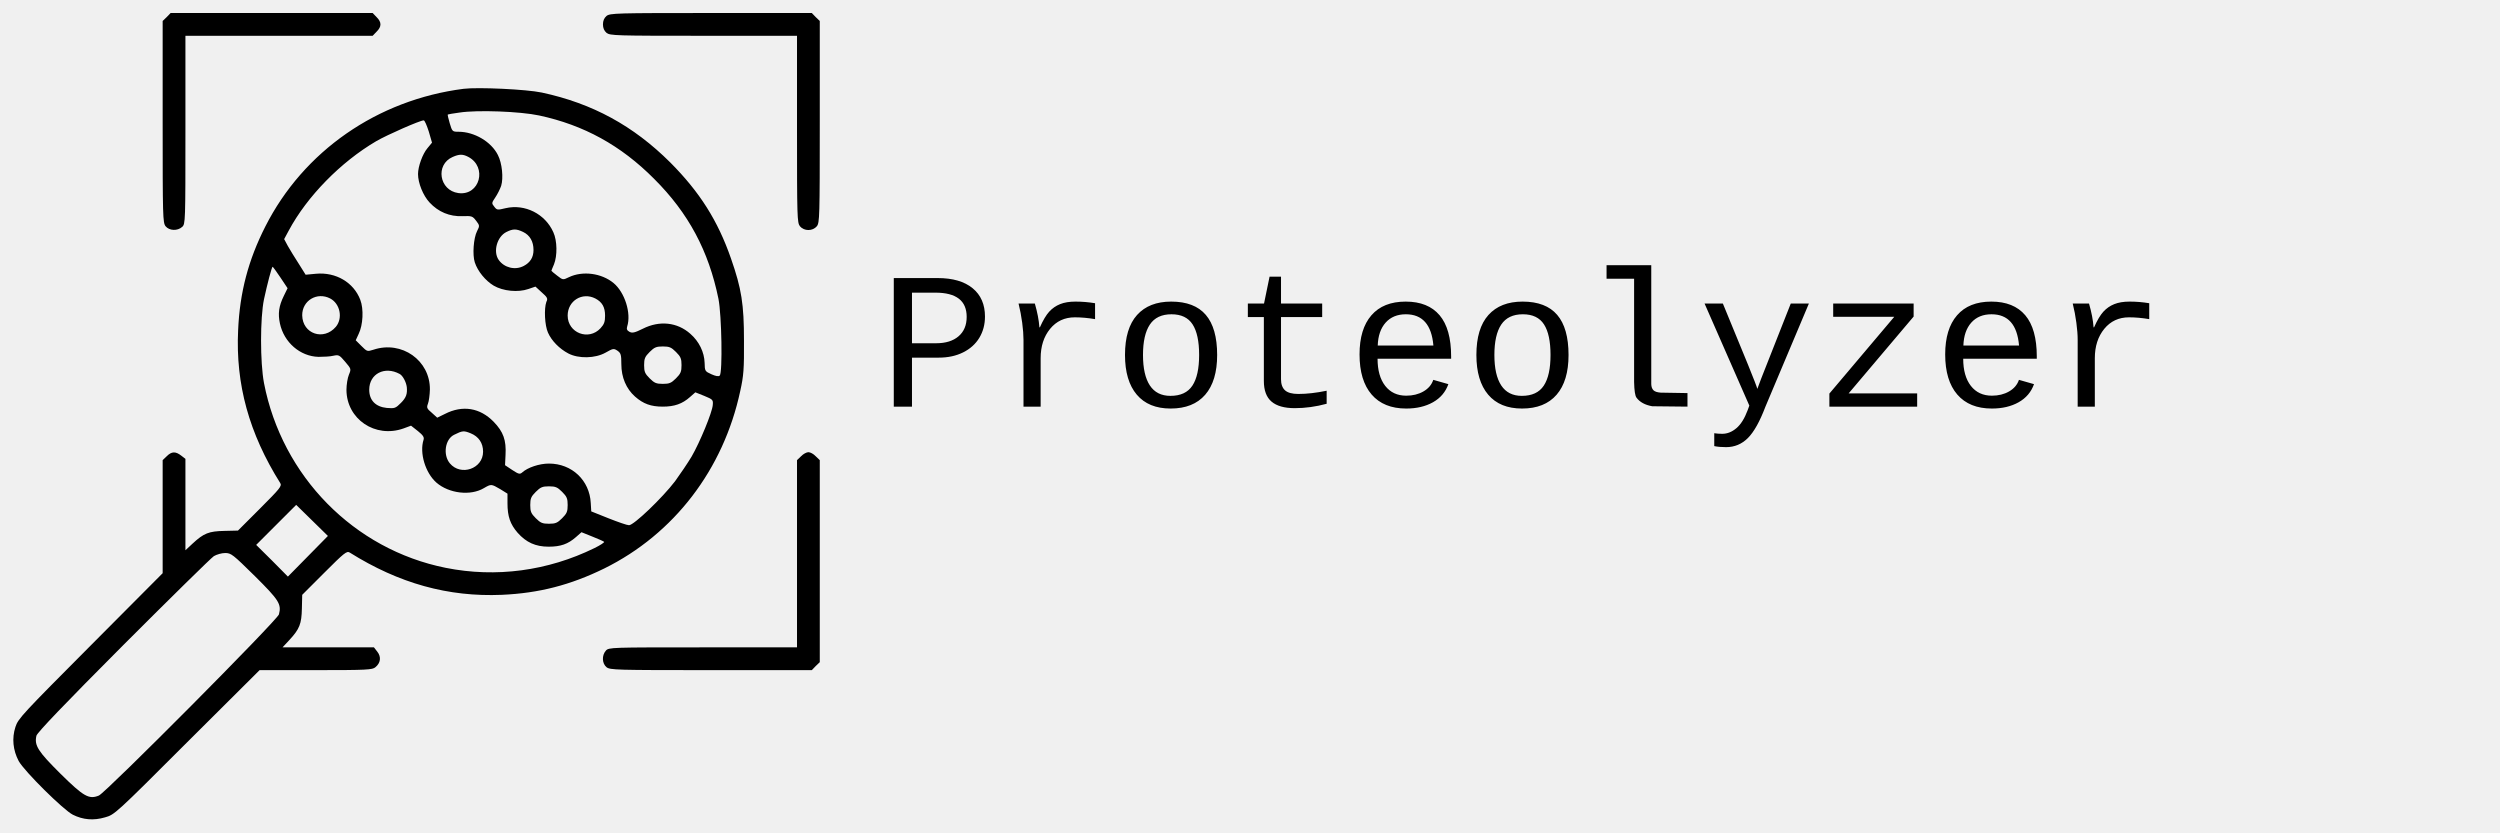
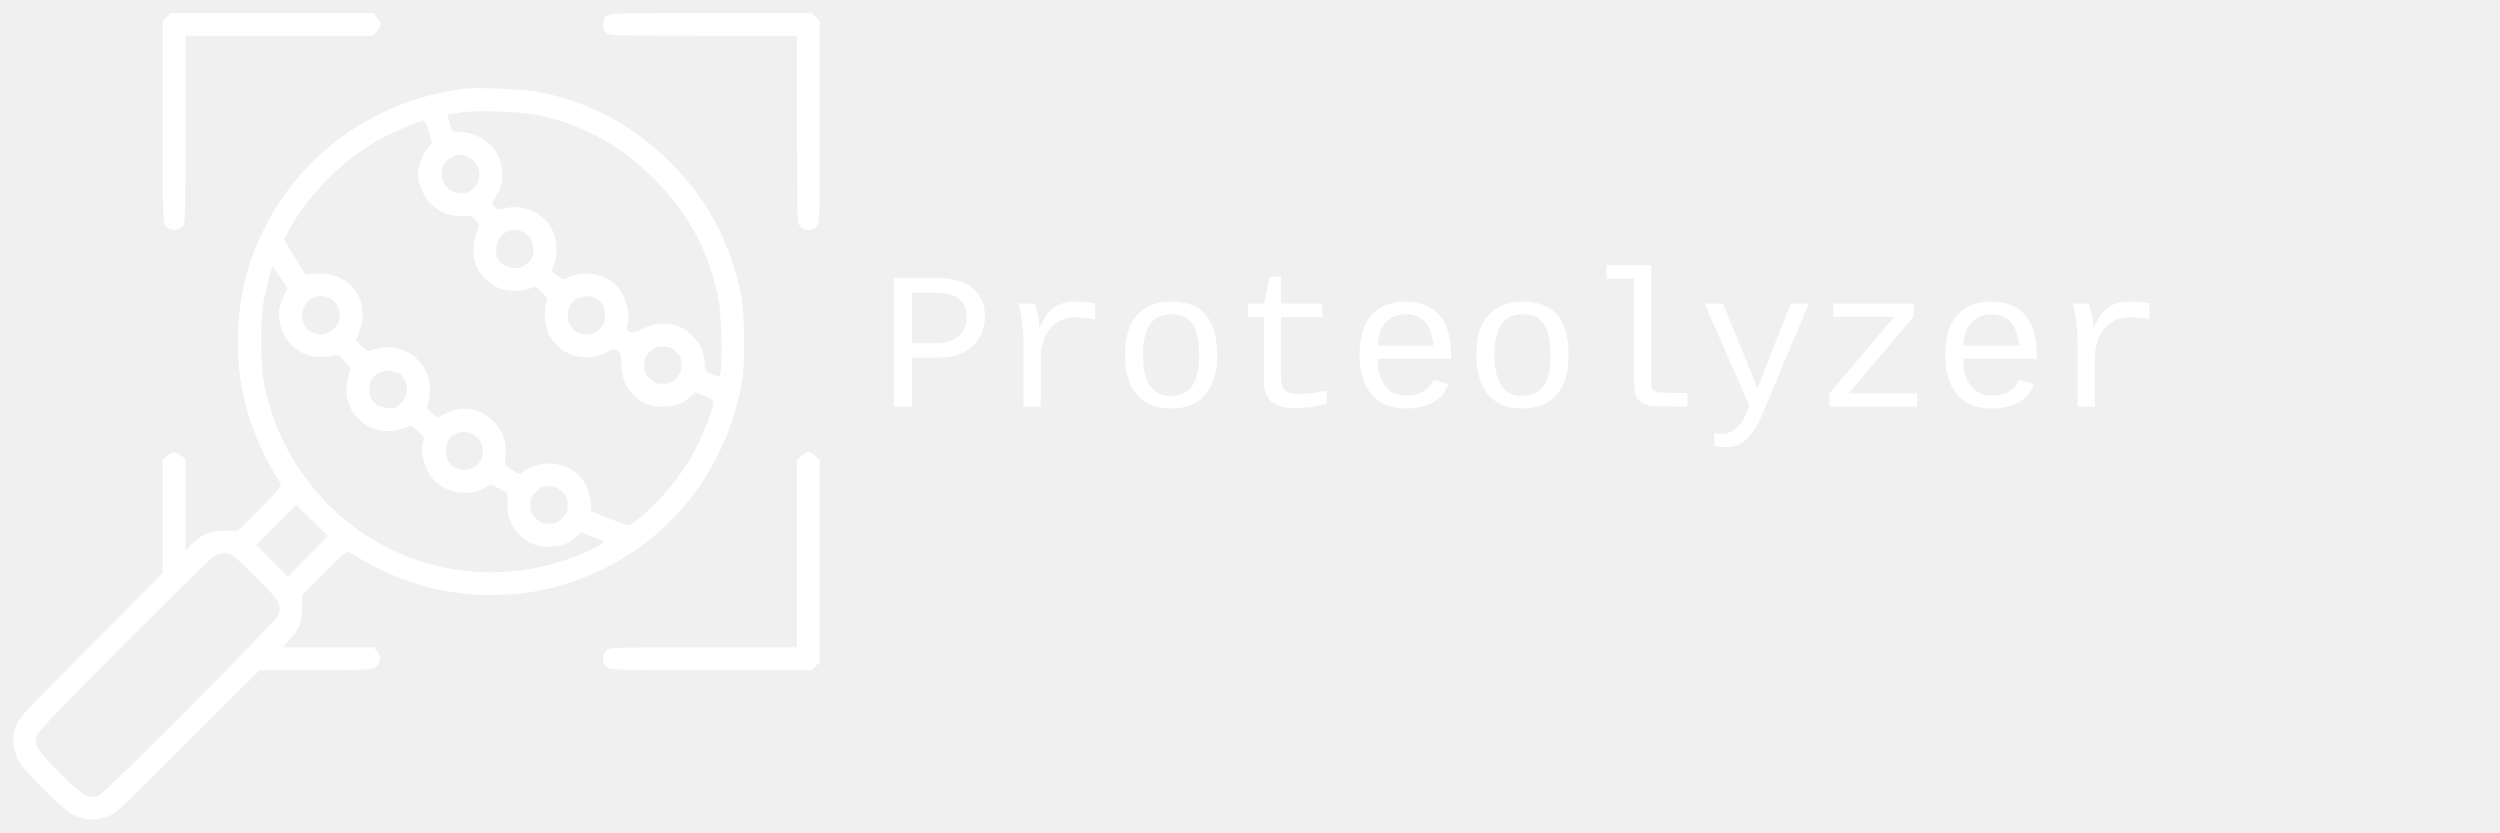
<svg xmlns="http://www.w3.org/2000/svg" version="1.0" width="1537pt" height="512pt" viewBox="0 0 1537 512" preserveAspectRatio="xMidYMid meet">
-   <g transform="translate(0,512) scale(0.1,-0.1)" fill="#000000" stroke="none">
-     <path d="M1025 5015 l-25 -24 0 -619 c0 -587 1 -621 18 -643 23 -28 73 -30 102 -4 20 18 20 30 20 597 l0 578 575 0 576 0 24 25 c32 31 32 59 0 90 l-24 25 -621 0 -621 0 -24 -25z" />
-     <path d="M3729 5022 c-15 -13 -22 -30 -22 -52 0 -22 7 -39 22 -52 22 -17 54 -18 597 -18 l574 0 0 -574 c0 -543 1 -575 18 -597 26 -31 78 -31 104 0 17 22 18 56 18 643 l0 619 -25 24 -24 25 -619 0 c-587 0 -621 -1 -643 -18z" />
-     <path d="M2850 4574 c-530 -68 -984 -383 -1219 -847 -104 -205 -157 -404 -167 -637 -16 -332 67 -634 259 -940 11 -18 -1 -33 -124 -156 l-136 -136 -84 -2 c-95 -2 -126 -14 -195 -78 l-44 -41 0 281 0 281 -26 20 c-35 27 -59 26 -89 -4 l-25 -24 0 -348 0 -347 -444 -446 c-415 -417 -445 -448 -461 -499 -23 -70 -15 -144 20 -210 34 -62 275 -301 333 -330 62 -31 127 -37 198 -16 58 16 64 21 504 461 l446 444 346 0 c315 0 348 2 366 18 32 26 37 63 12 95 l-21 27 -281 0 -281 0 41 44 c64 69 76 100 78 195 l2 84 136 136 c123 123 138 135 156 124 303 -190 606 -274 935 -260 228 10 422 60 630 162 429 212 733 609 836 1091 21 94 24 136 23 309 0 226 -15 320 -80 506 -81 233 -192 408 -373 590 -227 226 -478 363 -790 430 -94 20 -392 34 -481 23z m465 -164 c274 -59 501 -183 706 -389 212 -211 336 -444 396 -738 20 -100 26 -454 8 -472 -7 -7 -24 -4 -51 8 -40 18 -41 20 -42 70 -2 66 -34 132 -88 179 -80 71 -189 83 -292 31 -50 -25 -65 -28 -82 -19 -15 8 -19 17 -14 33 26 81 -15 210 -84 267 -74 61 -190 76 -274 36 -37 -18 -37 -18 -72 9 -20 15 -36 29 -36 30 0 1 7 20 16 40 21 52 20 145 -4 197 -50 113 -175 176 -294 148 -49 -12 -53 -12 -69 9 -17 21 -17 23 6 57 13 19 29 51 36 71 15 48 6 140 -20 190 -41 82 -145 143 -242 143 -37 0 -39 1 -54 52 -8 28 -14 52 -12 54 1 1 34 7 72 12 111 17 373 7 490 -18z m-679 -98 l20 -69 -28 -34 c-30 -35 -58 -113 -58 -159 0 -55 31 -132 71 -175 54 -58 123 -87 202 -84 57 2 62 1 84 -28 22 -29 23 -31 6 -64 -22 -43 -29 -146 -14 -192 18 -55 66 -113 116 -143 58 -34 150 -43 213 -21 l44 15 38 -35 c34 -30 40 -38 29 -59 -15 -42 -10 -145 10 -189 22 -50 70 -99 125 -128 63 -33 165 -31 229 5 46 26 50 27 73 12 21 -15 24 -24 24 -83 0 -81 30 -151 84 -199 51 -45 98 -62 171 -62 71 0 120 17 167 59 l33 29 55 -22 c53 -22 55 -24 52 -57 -4 -46 -79 -228 -130 -316 -24 -40 -70 -108 -102 -152 -78 -102 -254 -271 -283 -270 -12 0 -69 20 -127 43 l-105 42 -3 51 c-7 140 -116 243 -257 243 -59 0 -131 -24 -165 -55 -14 -12 -22 -10 -60 15 l-45 30 3 63 c5 91 -13 142 -73 204 -84 86 -191 104 -300 48 l-47 -23 -33 30 c-31 26 -33 32 -24 56 6 15 11 54 12 87 2 179 -173 303 -347 245 -38 -12 -39 -12 -74 23 l-35 35 18 39 c27 55 32 153 10 210 -41 107 -150 171 -272 160 l-64 -6 -42 67 c-24 37 -54 86 -67 109 l-23 43 28 52 c113 211 320 422 538 550 67 39 270 128 292 128 6 0 19 -31 31 -68z m242 -156 c120 -62 72 -241 -60 -223 -118 16 -143 175 -35 222 41 18 62 18 95 1z m338 -462 c42 -20 64 -59 64 -111 0 -45 -20 -77 -60 -98 -53 -28 -120 -11 -154 37 -36 51 -10 144 48 172 40 20 60 20 102 0z m-1492 -280 l44 -66 -23 -47 c-31 -63 -37 -109 -24 -170 25 -116 124 -202 237 -205 31 0 73 2 92 7 33 7 37 4 72 -37 37 -44 38 -44 23 -80 -8 -19 -15 -61 -15 -93 1 -180 177 -299 351 -237 l46 17 42 -33 c32 -26 40 -38 35 -54 -26 -81 11 -203 79 -263 77 -67 210 -83 292 -34 45 26 45 26 100 -6 l45 -28 0 -59 c0 -81 17 -129 62 -181 53 -60 111 -86 191 -86 74 0 119 16 168 59 l34 30 67 -27 c36 -14 69 -29 72 -32 4 -3 -23 -21 -60 -39 -286 -140 -605 -183 -914 -121 -564 113 -1006 563 -1117 1136 -24 127 -24 399 0 515 20 93 48 200 53 200 2 0 24 -30 48 -66z m306 -129 c61 -32 79 -121 35 -174 -75 -88 -205 -44 -207 70 -1 91 91 146 172 104z m1630 0 c42 -22 60 -53 60 -106 0 -38 -6 -53 -28 -77 -73 -79 -202 -29 -202 78 0 91 90 146 170 105z m496 -329 c29 -29 34 -41 34 -81 0 -40 -5 -52 -34 -81 -29 -29 -41 -34 -81 -34 -40 0 -52 5 -81 34 -29 29 -34 41 -34 81 0 40 5 52 34 81 29 29 41 34 81 34 40 0 52 -5 81 -34z m-1699 -135 c19 -10 40 -49 44 -81 4 -42 -4 -65 -36 -97 -33 -33 -38 -35 -87 -31 -69 7 -108 47 -108 112 0 98 95 147 187 97z m437 -365 c49 -20 76 -60 76 -113 0 -105 -137 -152 -204 -72 -44 52 -30 149 26 176 52 26 60 26 102 9z m562 -360 c29 -29 34 -41 34 -81 0 -40 -5 -52 -34 -81 -29 -29 -41 -34 -81 -34 -40 0 -52 5 -81 34 -29 29 -34 41 -34 81 0 40 5 52 34 81 29 29 41 34 81 34 40 0 52 -5 81 -34z m-1563 -396 l-123 -125 -97 98 -98 97 123 123 123 123 97 -95 98 -96 -123 -125z m-326 -122 c149 -148 164 -172 148 -235 -8 -34 -1064 -1096 -1107 -1114 -61 -25 -93 -7 -236 134 -139 138 -162 174 -148 234 5 19 170 192 534 557 290 290 541 537 557 547 17 10 48 19 69 19 37 0 47 -8 183 -142z" />
-     <path d="M4925 2315 l-25 -24 0 -576 0 -575 -578 0 c-567 0 -579 0 -597 -20 -26 -29 -24 -79 4 -102 22 -17 56 -18 643 -18 l619 0 24 25 25 24 0 621 0 621 -25 24 c-13 14 -33 25 -45 25 -11 0 -32 -11 -45 -25z" />
+   <g transform="translate(0,512) scale(0.1,-0.1)" fill="#FFFFFF" stroke="none">
+     <path d="M1025 5015 l-25 -24 0 -619 c0 -587 1 -621 18 -643 23 -28 73 -30   102 -4 20 18 20 30 20 597 l0 578 575 0 576 0 24 25 c32 31 32 59 0 90 l-24   25 -621 0 -621 0 -24 -25z" />
+     <path d="M3729 5022 c-15 -13 -22 -30 -22 -52 0 -22 7 -39 22 -52 22 -17 54   -18 597 -18 l574 0 0 -574 c0 -543 1 -575 18 -597 26 -31 78 -31 104 0 17 22   18 56 18 643 l0 619 -25 24 -24 25 -619 0 c-587 0 -621 -1 -643 -18z" />
+     <path d="M2850 4574 c-530 -68 -984 -383 -1219 -847 -104 -205 -157 -404 -167   -637 -16 -332 67 -634 259 -940 11 -18 -1 -33 -124 -156 l-136 -136 -84 -2   c-95 -2 -126 -14 -195 -78 l-44 -41 0 281 0 281 -26 20 c-35 27 -59 26 -89 -4   l-25 -24 0 -348 0 -347 -444 -446 c-415 -417 -445 -448 -461 -499 -23 -70 -15   -144 20 -210 34 -62 275 -301 333 -330 62 -31 127 -37 198 -16 58 16 64 21   504 461 l446 444 346 0 c315 0 348 2 366 18 32 26 37 63 12 95 l-21 27 -281 0   -281 0 41 44 c64 69 76 100 78 195 l2 84 136 136 c123 123 138 135 156 124   303 -190 606 -274 935 -260 228 10 422 60 630 162 429 212 733 609 836 1091   21 94 24 136 23 309 0 226 -15 320 -80 506 -81 233 -192 408 -373 590 -227   226 -478 363 -790 430 -94 20 -392 34 -481 23z m465 -164 c274 -59 501 -183   706 -389 212 -211 336 -444 396 -738 20 -100 26 -454 8 -472 -7 -7 -24 -4 -51   8 -40 18 -41 20 -42 70 -2 66 -34 132 -88 179 -80 71 -189 83 -292 31 -50 -25   -65 -28 -82 -19 -15 8 -19 17 -14 33 26 81 -15 210 -84 267 -74 61 -190 76   -274 36 -37 -18 -37 -18 -72 9 -20 15 -36 29 -36 30 0 1 7 20 16 40 21 52 20   145 -4 197 -50 113 -175 176 -294 148 -49 -12 -53 -12 -69 9 -17 21 -17 23 6   57 13 19 29 51 36 71 15 48 6 140 -20 190 -41 82 -145 143 -242 143 -37 0 -39   1 -54 52 -8 28 -14 52 -12 54 1 1 34 7 72 12 111 17 373 7 490 -18z m-679 -98   l20 -69 -28 -34 c-30 -35 -58 -113 -58 -159 0 -55 31 -132 71 -175 54 -58 123   -87 202 -84 57 2 62 1 84 -28 22 -29 23 -31 6 -64 -22 -43 -29 -146 -14 -192   18 -55 66 -113 116 -143 58 -34 150 -43 213 -21 l44 15 38 -35 c34 -30 40 -38   29 -59 -15 -42 -10 -145 10 -189 22 -50 70 -99 125 -128 63 -33 165 -31 229 5   46 26 50 27 73 12 21 -15 24 -24 24 -83 0 -81 30 -151 84 -199 51 -45 98 -62   171 -62 71 0 120 17 167 59 l33 29 55 -22 c53 -22 55 -24 52 -57 -4 -46 -79   -228 -130 -316 -24 -40 -70 -108 -102 -152 -78 -102 -254 -271 -283 -270 -12   0 -69 20 -127 43 l-105 42 -3 51 c-7 140 -116 243 -257 243 -59 0 -131 -24   -165 -55 -14 -12 -22 -10 -60 15 l-45 30 3 63 c5 91 -13 142 -73 204 -84 86   -191 104 -300 48 l-47 -23 -33 30 c-31 26 -33 32 -24 56 6 15 11 54 12 87 2   179 -173 303 -347 245 -38 -12 -39 -12 -74 23 l-35 35 18 39 c27 55 32 153 10   210 -41 107 -150 171 -272 160 l-64 -6 -42 67 c-24 37 -54 86 -67 109 l-23 43   28 52 c113 211 320 422 538 550 67 39 270 128 292 128 6 0 19 -31 31 -68z   m242 -156 c120 -62 72 -241 -60 -223 -118 16 -143 175 -35 222 41 18 62 18 95   1z m338 -462 c42 -20 64 -59 64 -111 0 -45 -20 -77 -60 -98 -53 -28 -120 -11   -154 37 -36 51 -10 144 48 172 40 20 60 20 102 0z m-1492 -280 l44 -66 -23   -47 c-31 -63 -37 -109 -24 -170 25 -116 124 -202 237 -205 31 0 73 2 92 7 33   7 37 4 72 -37 37 -44 38 -44 23 -80 -8 -19 -15 -61 -15 -93 1 -180 177 -299   351 -237 l46 17 42 -33 c32 -26 40 -38 35 -54 -26 -81 11 -203 79 -263 77 -67   210 -83 292 -34 45 26 45 26 100 -6 l45 -28 0 -59 c0 -81 17 -129 62 -181 53   -60 111 -86 191 -86 74 0 119 16 168 59 l34 30 67 -27 c36 -14 69 -29 72 -32   4 -3 -23 -21 -60 -39 -286 -140 -605 -183 -914 -121 -564 113 -1006 563 -1117   1136 -24 127 -24 399 0 515 20 93 48 200 53 200 2 0 24 -30 48 -66z m306 -129   c61 -32 79 -121 35 -174 -75 -88 -205 -44 -207 70 -1 91 91 146 172 104z   m1630 0 c42 -22 60 -53 60 -106 0 -38 -6 -53 -28 -77 -73 -79 -202 -29 -202   78 0 91 90 146 170 105z m496 -329 c29 -29 34 -41 34 -81 0 -40 -5 -52 -34   -81 -29 -29 -41 -34 -81 -34 -40 0 -52 5 -81 34 -29 29 -34 41 -34 81 0 40 5   52 34 81 29 29 41 34 81 34 40 0 52 -5 81 -34z m-1699 -135 c19 -10 40 -49 44   -81 4 -42 -4 -65 -36 -97 -33 -33 -38 -35 -87 -31 -69 7 -108 47 -108 112 0   98 95 147 187 97z m437 -365 c49 -20 76 -60 76 -113 0 -105 -137 -152 -204   -72 -44 52 -30 149 26 176 52 26 60 26 102 9z m562 -360 c29 -29 34 -41 34   -81 0 -40 -5 -52 -34 -81 -29 -29 -41 -34 -81 -34 -40 0 -52 5 -81 34 -29   29 -34 41 -34 81 0 40 5 52 34 81 29 29 41 34 81 34 40 0 52 -5 81 -34z m-1563   -396 l-123 -125 -97 98 -98 97 123 123 123 123 97 -95 98 -96 -123 -125z   m-326 -122 c149 -148 164 -172 148 -235 -8 -34 -1064 -1096 -1107 -1114 -61   -25 -93 -7 -236 134 -139 138 -162 174 -148 234 5 19 170 192 534 557 290 290   541 537 557 547 17 10 48 19 69 19 37 0 47 -8 183 -142z" />
+     <path d="M4925 2315 l-25 -24 0 -576 0 -575 -578 0 c-567 0 -579 0 -597 -20   -26 -29 -24 -79 4 -102 22 -17 56 -18 643 -18 l619 0 24 25 25 24 0 621 0 621   -25 24 c-13 14 -33 25 -45 25 -11 0 -32 -11 -45 -25z" />
  </g>
-   <text x="540" y="250" font-family="Courier New" font-size="120" fill="#000000">Proteolyzer</text>
+   <style>
+   text {
+     fill: white;
+   }
+ 
+   /* Light mode */
+   @media (prefers-color-scheme: light) {
+     text {
+       fill: black;
+     }
+   }
+ </style>
+   <text x="540" y="250" font-family="Courier New" font-size="120">Proteolyzer</text>
</svg>
